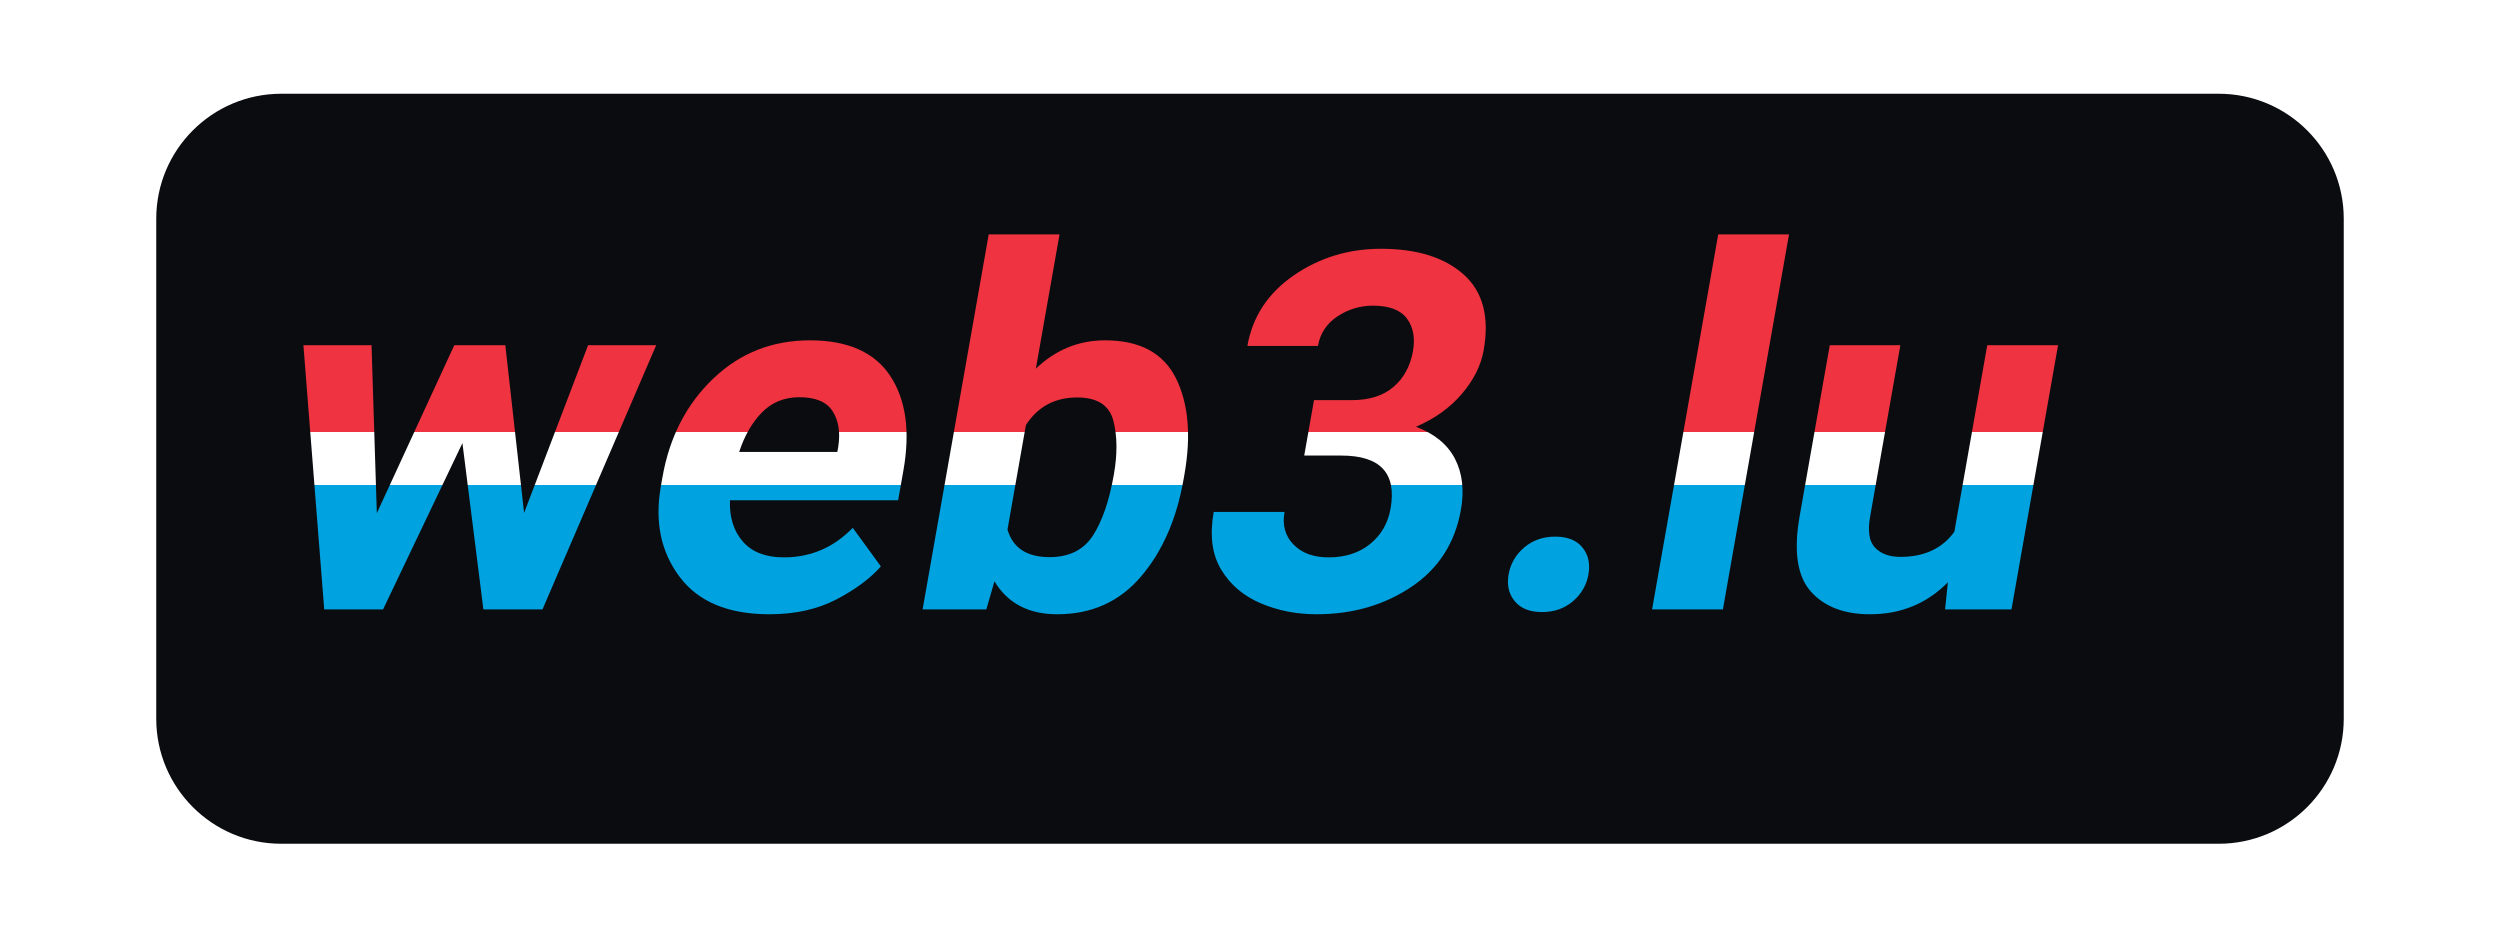
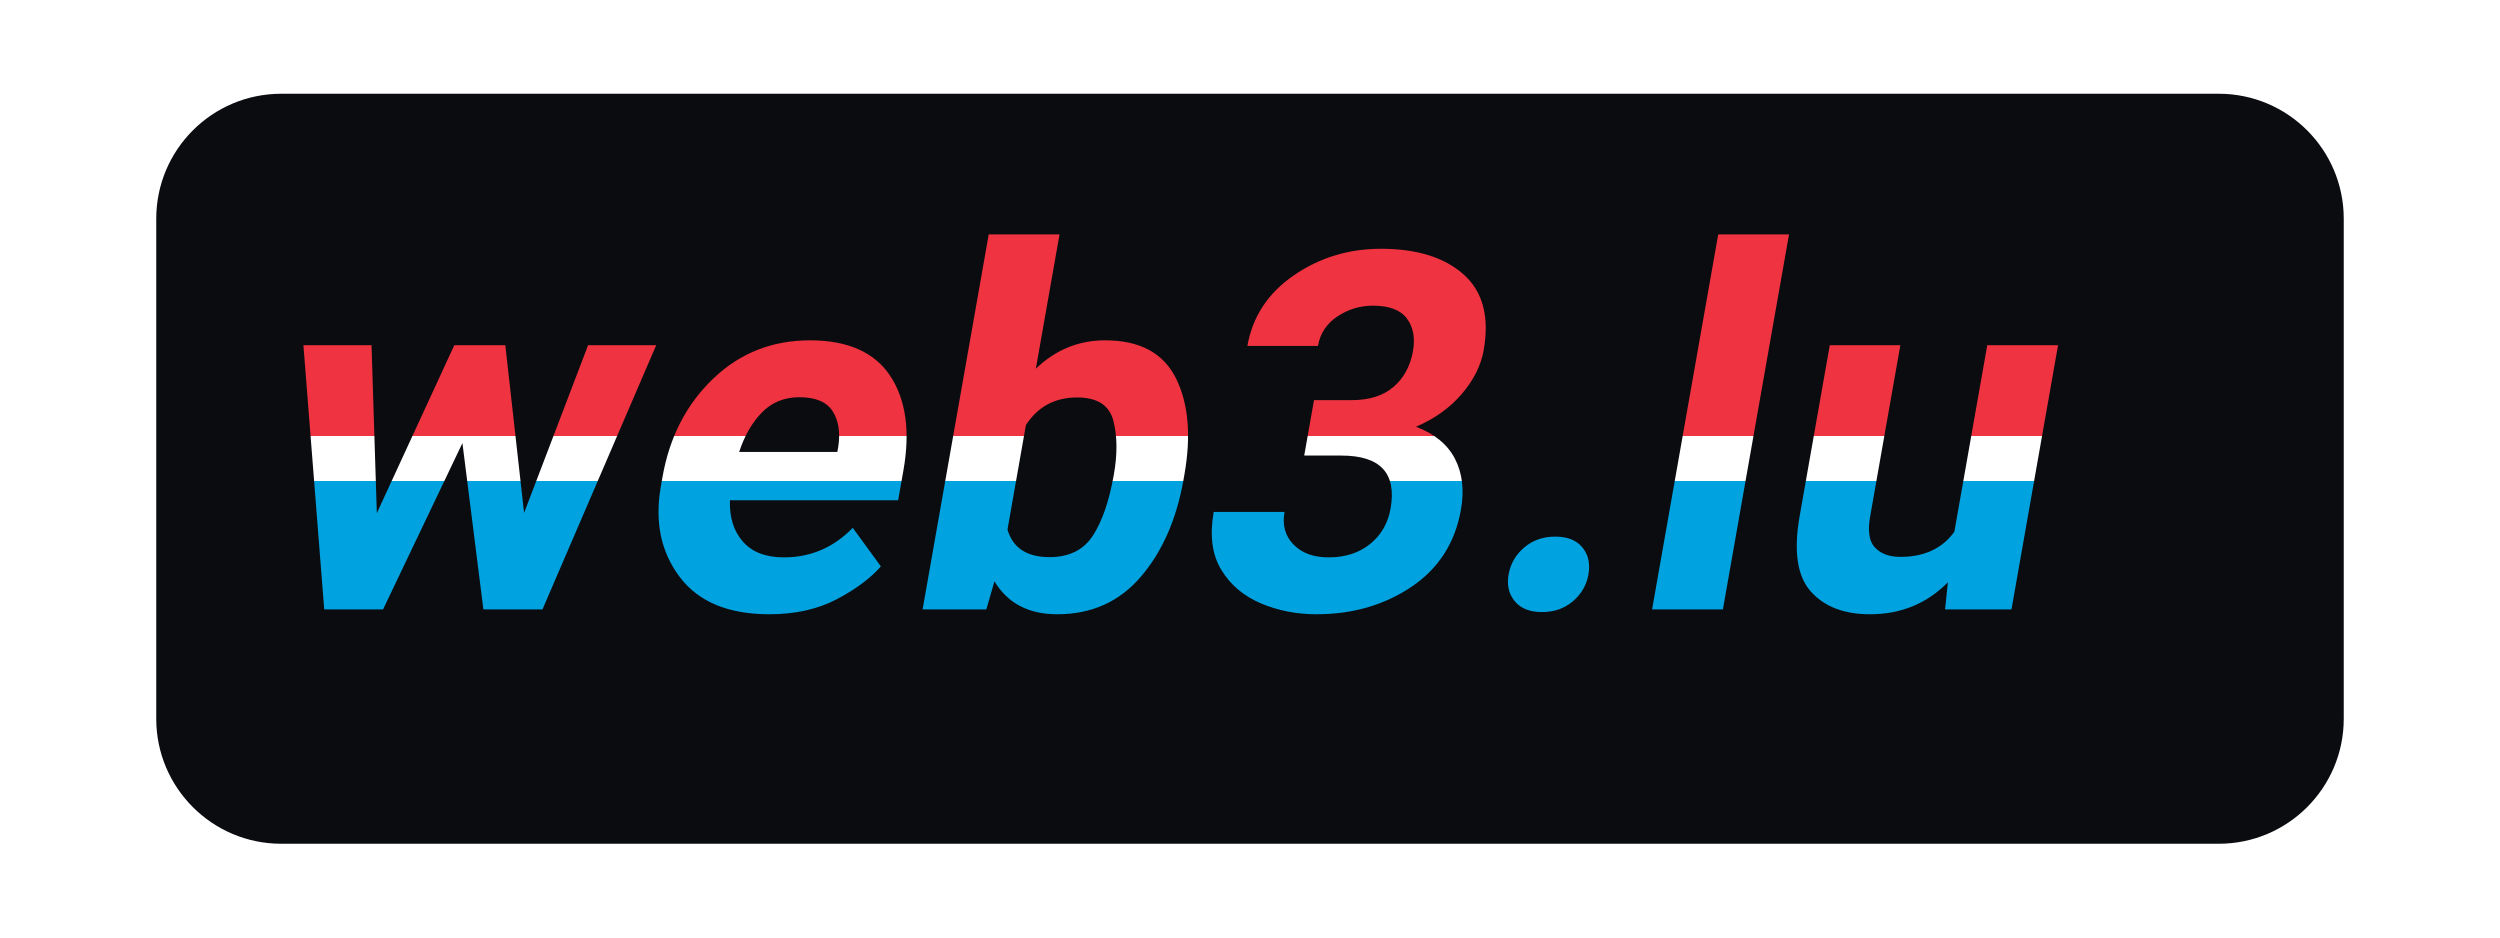
<svg xmlns="http://www.w3.org/2000/svg" width="320" height="120" viewBox="0 0 320 120" role="img" aria-labelledby="title desc">
  <defs>
    <linearGradient id="lux-flag" x1="0" y1="0" x2="0" y2="1">
      <stop offset="0%" stop-color="#EF3340" />
-       <stop offset="52%" stop-color="#EF3340" />
-       <stop offset="52%" stop-color="#FFFFFF" />
-       <stop offset="66%" stop-color="#FFFFFF" />
-       <stop offset="66%" stop-color="#00A3E0" />
+       <stop offset="53%" stop-color="#EF3340" />
+       <stop offset="53%" stop-color="#FFFFFF" />
+       <stop offset="65%" stop-color="#FFFFFF" />
+       <stop offset="65%" stop-color="#00A3E0" />
      <stop offset="100%" stop-color="#00A3E0" />
    </linearGradient>
    <style>
      .card { fill:#0B0C10; }
      .label{
        font-family:"Outfit",system-ui,-apple-system,"Segoe UI",Roboto,"Helvetica Neue",Arial,sans-serif;
        font-weight:700;
        letter-spacing:.5px;
        transform:skewX(-10deg);
        transform-origin:left center;
      }
    </style>
  </defs>
  <rect x="20" y="12" width="280" height="96" rx="16" class="card" />
  <g transform="translate(32,78)">
    <text x="0" y="0" class="label" font-size="64" fill="url(#lux-flag)">web3.lu</text>
  </g>
</svg>
